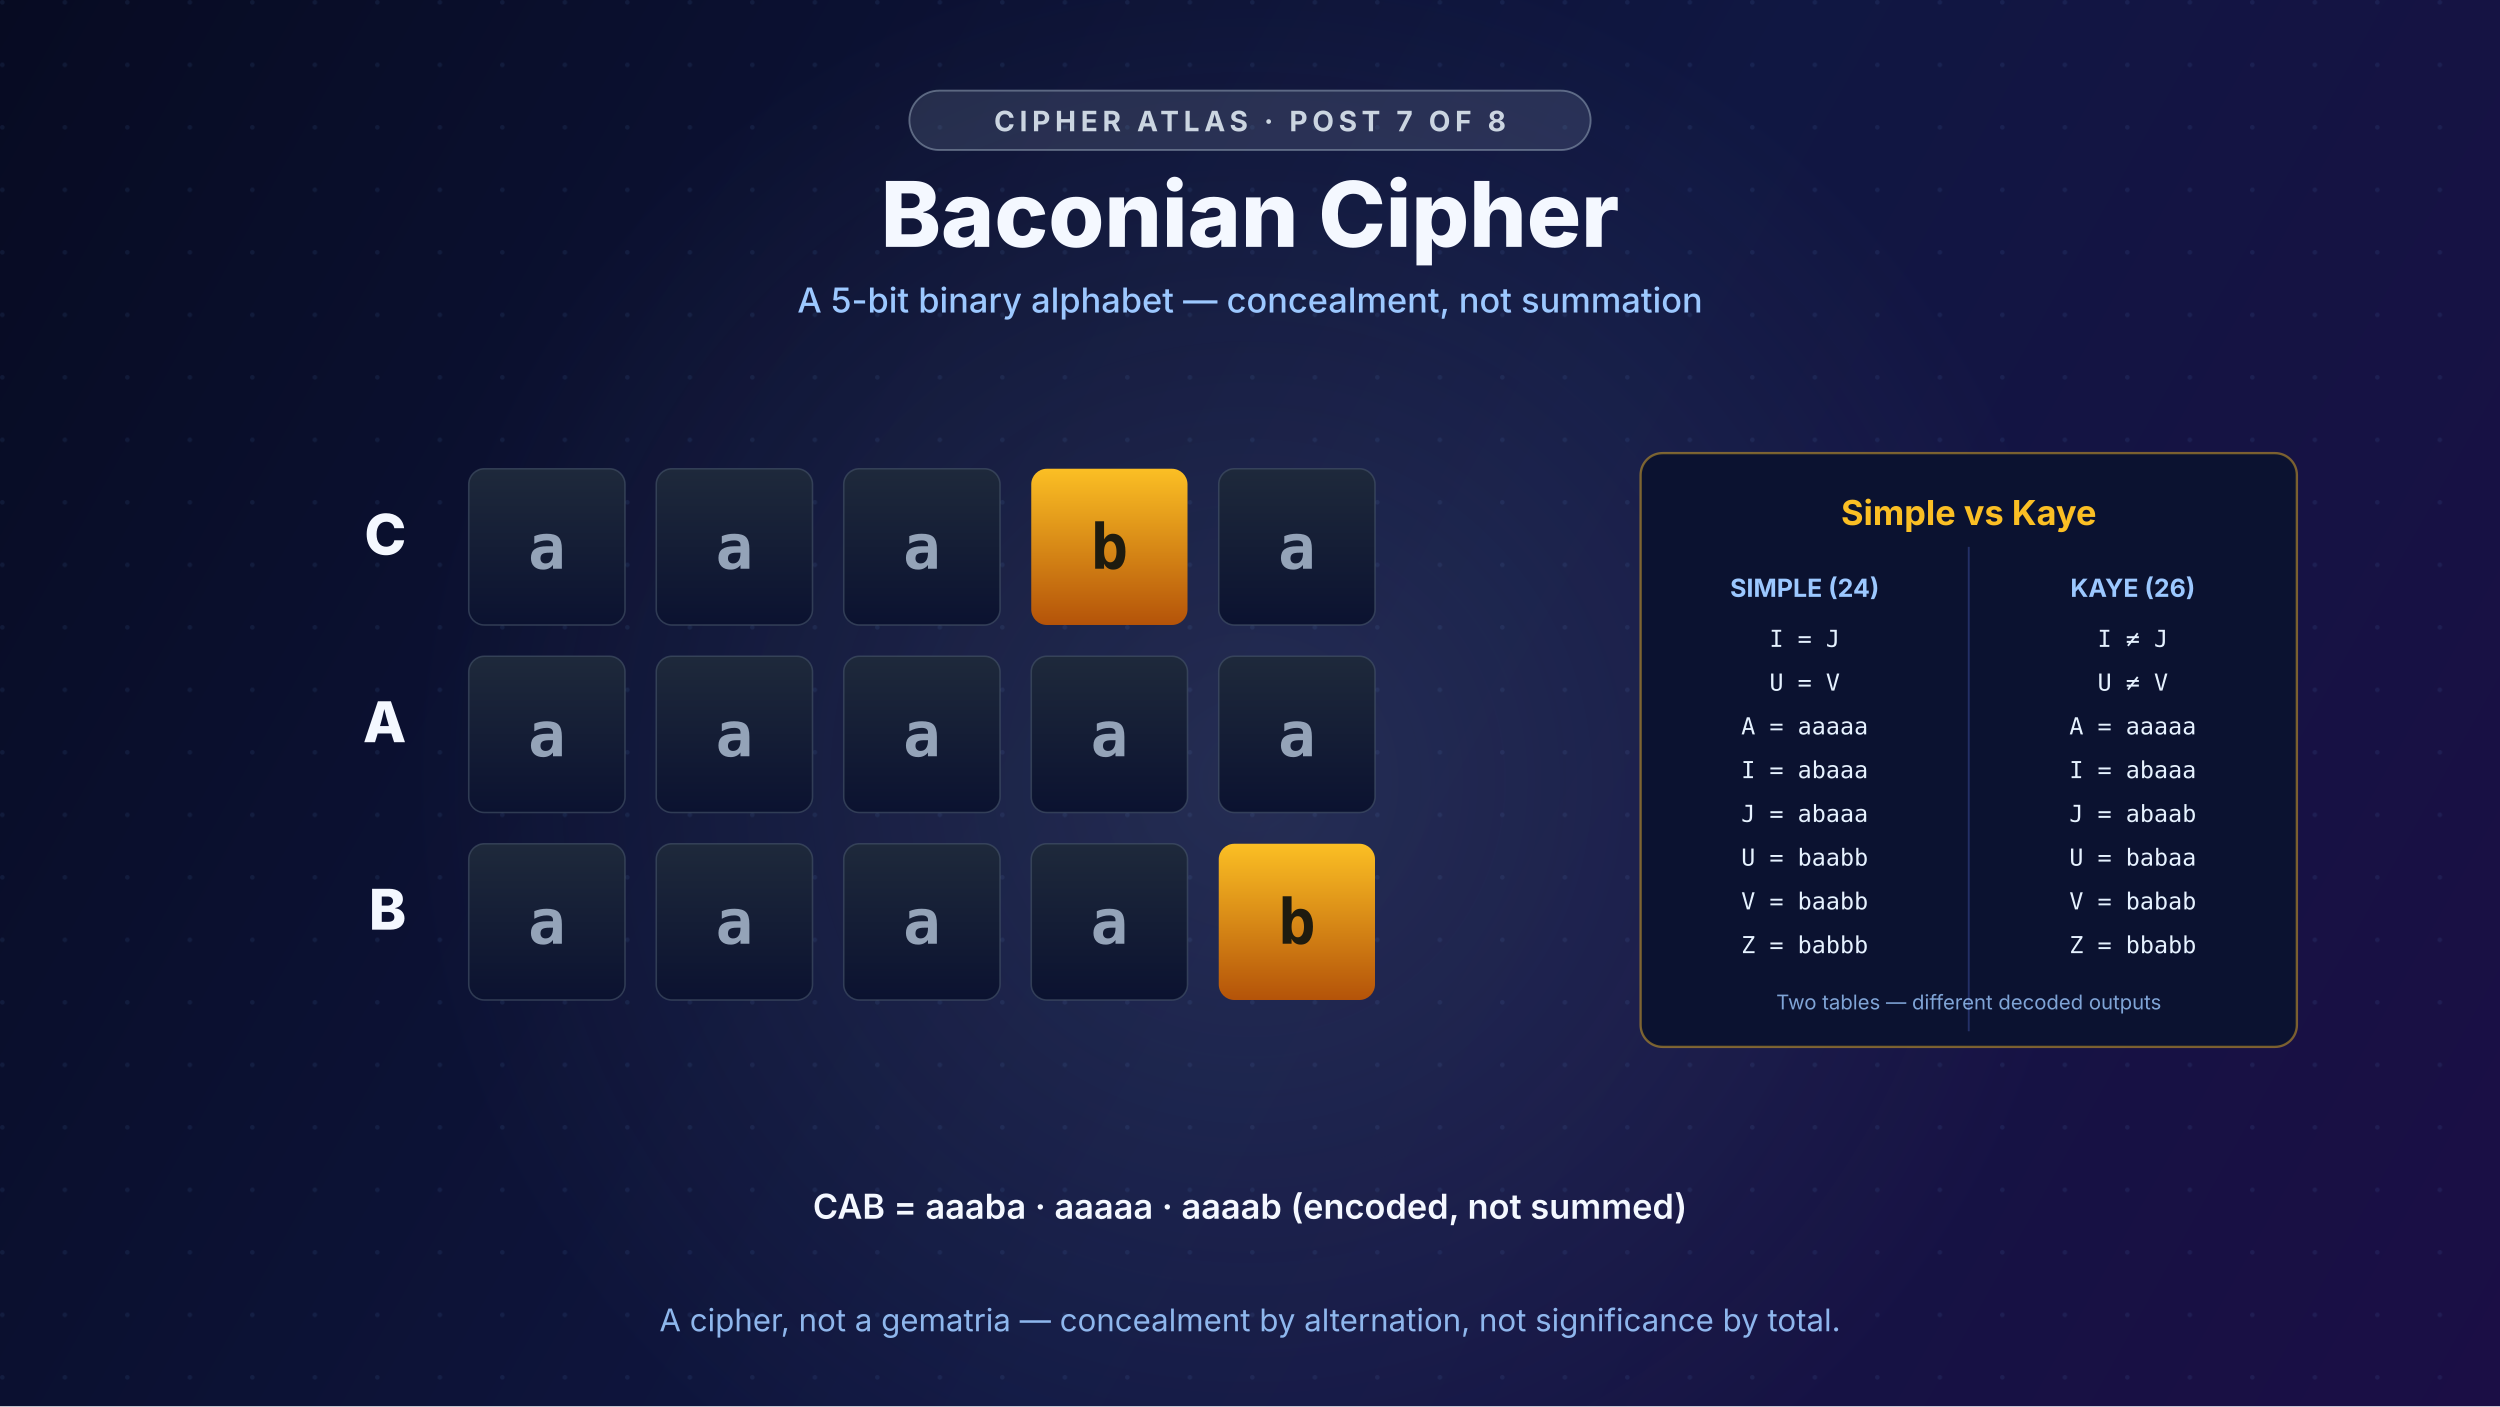
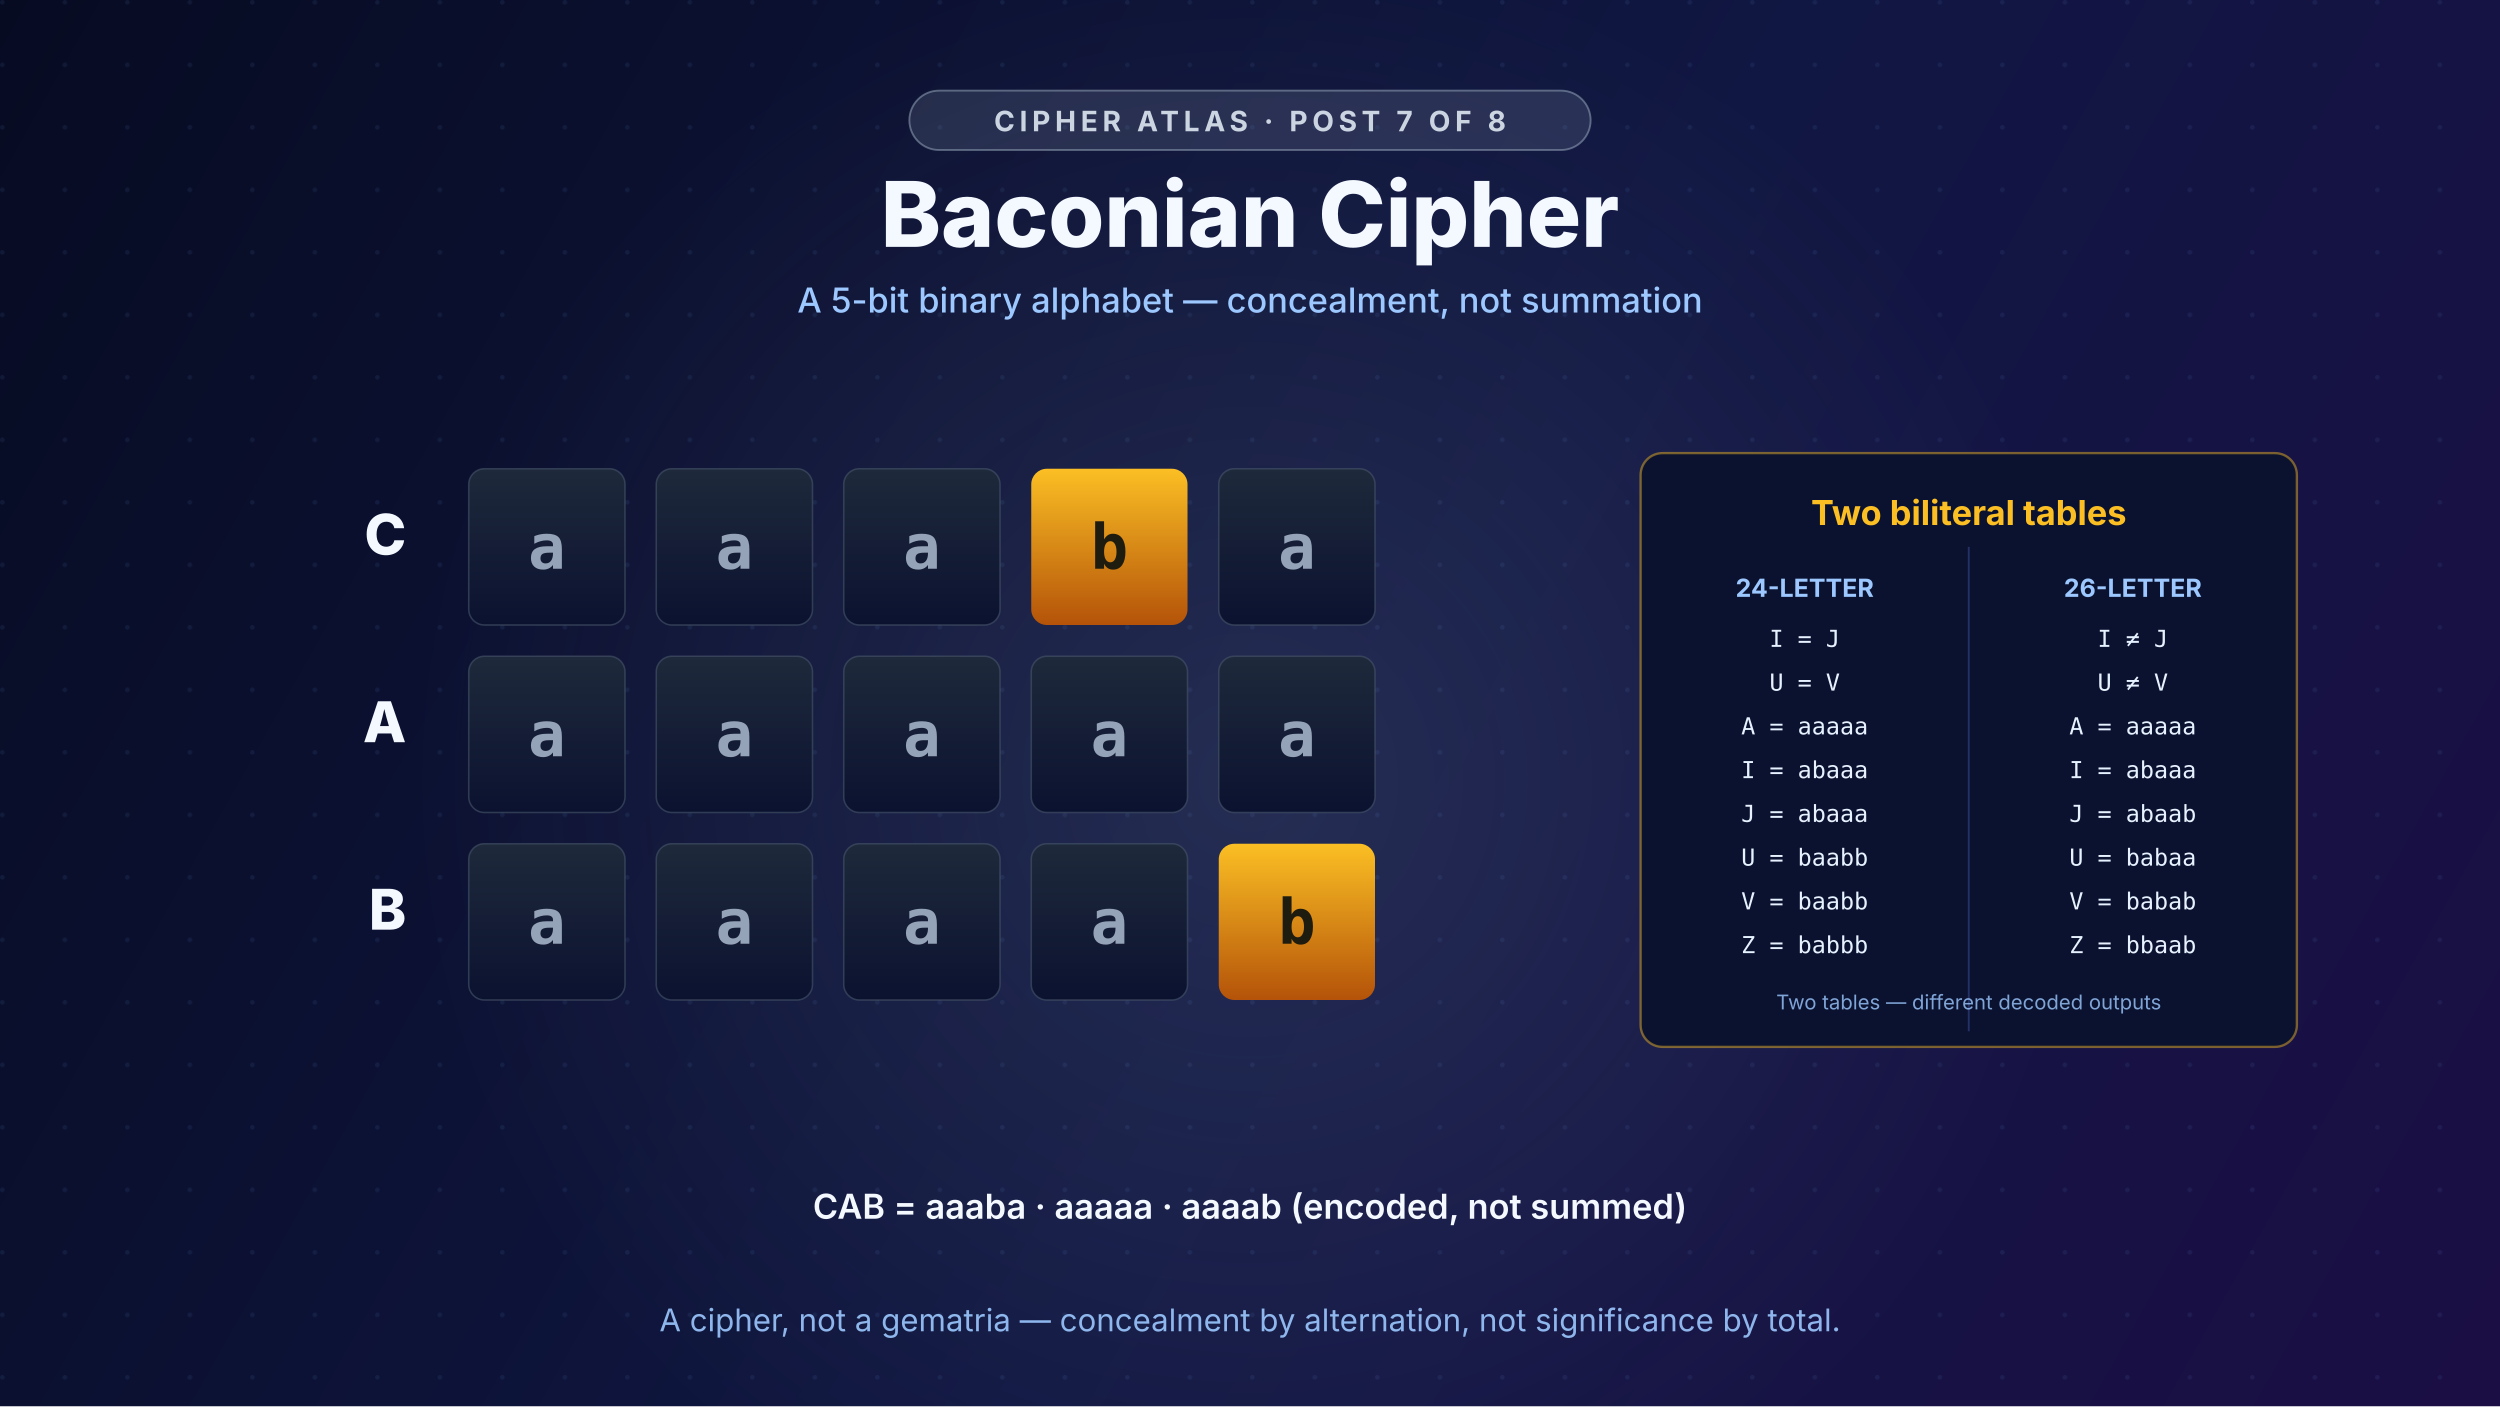
<svg xmlns="http://www.w3.org/2000/svg" width="1600" height="900" viewBox="0 0 1600 900" fill="none" role="img" aria-labelledby="caBaTitle caBaDesc">
  <defs>
    <linearGradient id="caBaBg" x1="0" y1="0" x2="1600" y2="900" gradientUnits="userSpaceOnUse">
      <stop stop-color="#070B22" />
      <stop offset="0.55" stop-color="#101742" />
      <stop offset="1" stop-color="#1B0E45" />
    </linearGradient>
    <radialGradient id="caBaGlow" cx="800" cy="500" r="540" gradientUnits="userSpaceOnUse">
      <stop stop-color="#94A3B8" stop-opacity="0.16" />
      <stop offset="1" stop-color="#94A3B8" stop-opacity="0" />
    </radialGradient>
    <linearGradient id="caBaA" x1="0" y1="0" x2="0" y2="1">
      <stop stop-color="#1E293B" />
      <stop offset="1" stop-color="#0B1230" />
    </linearGradient>
    <linearGradient id="caBaB" x1="0" y1="0" x2="0" y2="1">
      <stop stop-color="#FBBF24" />
      <stop offset="1" stop-color="#B45309" />
    </linearGradient>
    <pattern id="caBaDots" width="40" height="40" patternUnits="userSpaceOnUse">
      <circle cx="1.5" cy="1.5" r="1.5" fill="#7AB8FF" fill-opacity="0.08" />
    </pattern>
  </defs>
  <rect width="1600" height="900" fill="url(#caBaBg)" />
  <rect width="1600" height="900" fill="url(#caBaDots)" />
  <rect width="1600" height="900" fill="url(#caBaGlow)" />
  <g font-family="'Inter', 'Segoe UI', sans-serif" text-anchor="middle">
    <rect x="582" y="58" width="436" height="38" rx="19" fill="#94A3B8" fill-opacity="0.18" stroke="#94A3B8" stroke-opacity="0.55" stroke-width="1.2" />
    <text x="800" y="84" font-size="18" font-weight="700" fill="#CBD5E1" letter-spacing="3">CIPHER ATLAS · POST 7 OF 8</text>
    <text x="800" y="158" font-size="58" font-weight="800" fill="#F4F8FF">Baconian Cipher</text>
    <text x="800" y="200" font-size="22" font-weight="500" fill="#9CC8FF">A 5-bit binary alphabet — concealment, not summation</text>
  </g>
  <g font-family="'JetBrains Mono', 'Menlo', monospace" text-anchor="middle">
    <g transform="translate(300,300)">
      <text x="-40" y="55" font-family="'Inter', 'Segoe UI', sans-serif" font-size="36" font-weight="800" fill="#F4F8FF" text-anchor="end">C</text>
      <g>
        <rect width="100" height="100" rx="10" fill="url(#caBaA)" stroke="#475569" stroke-opacity="0.6" />
        <text x="50" y="64" font-size="40" font-weight="800" fill="#94A3B8">a</text>
      </g>
      <g transform="translate(120,0)">
        <rect width="100" height="100" rx="10" fill="url(#caBaA)" stroke="#475569" stroke-opacity="0.6" />
        <text x="50" y="64" font-size="40" font-weight="800" fill="#94A3B8">a</text>
      </g>
      <g transform="translate(240,0)">
        <rect width="100" height="100" rx="10" fill="url(#caBaA)" stroke="#475569" stroke-opacity="0.6" />
        <text x="50" y="64" font-size="40" font-weight="800" fill="#94A3B8">a</text>
      </g>
      <g transform="translate(360,0)">
        <rect width="100" height="100" rx="10" fill="url(#caBaB)" />
        <text x="50" y="64" font-size="40" font-weight="800" fill="#1E1B0F">b</text>
      </g>
      <g transform="translate(480,0)">
        <rect width="100" height="100" rx="10" fill="url(#caBaA)" stroke="#475569" stroke-opacity="0.6" />
        <text x="50" y="64" font-size="40" font-weight="800" fill="#94A3B8">a</text>
      </g>
    </g>
    <g transform="translate(300,420)">
      <text x="-40" y="55" font-family="'Inter', 'Segoe UI', sans-serif" font-size="36" font-weight="800" fill="#F4F8FF" text-anchor="end">A</text>
      <g>
        <rect width="100" height="100" rx="10" fill="url(#caBaA)" stroke="#475569" stroke-opacity="0.6" />
        <text x="50" y="64" font-size="40" font-weight="800" fill="#94A3B8">a</text>
      </g>
      <g transform="translate(120,0)">
        <rect width="100" height="100" rx="10" fill="url(#caBaA)" stroke="#475569" stroke-opacity="0.6" />
        <text x="50" y="64" font-size="40" font-weight="800" fill="#94A3B8">a</text>
      </g>
      <g transform="translate(240,0)">
        <rect width="100" height="100" rx="10" fill="url(#caBaA)" stroke="#475569" stroke-opacity="0.6" />
        <text x="50" y="64" font-size="40" font-weight="800" fill="#94A3B8">a</text>
      </g>
      <g transform="translate(360,0)">
        <rect width="100" height="100" rx="10" fill="url(#caBaA)" stroke="#475569" stroke-opacity="0.6" />
        <text x="50" y="64" font-size="40" font-weight="800" fill="#94A3B8">a</text>
      </g>
      <g transform="translate(480,0)">
        <rect width="100" height="100" rx="10" fill="url(#caBaA)" stroke="#475569" stroke-opacity="0.6" />
        <text x="50" y="64" font-size="40" font-weight="800" fill="#94A3B8">a</text>
      </g>
    </g>
    <g transform="translate(300,540)">
      <text x="-40" y="55" font-family="'Inter', 'Segoe UI', sans-serif" font-size="36" font-weight="800" fill="#F4F8FF" text-anchor="end">B</text>
      <g>
        <rect width="100" height="100" rx="10" fill="url(#caBaA)" stroke="#475569" stroke-opacity="0.6" />
        <text x="50" y="64" font-size="40" font-weight="800" fill="#94A3B8">a</text>
      </g>
      <g transform="translate(120,0)">
        <rect width="100" height="100" rx="10" fill="url(#caBaA)" stroke="#475569" stroke-opacity="0.6" />
        <text x="50" y="64" font-size="40" font-weight="800" fill="#94A3B8">a</text>
      </g>
      <g transform="translate(240,0)">
        <rect width="100" height="100" rx="10" fill="url(#caBaA)" stroke="#475569" stroke-opacity="0.6" />
        <text x="50" y="64" font-size="40" font-weight="800" fill="#94A3B8">a</text>
      </g>
      <g transform="translate(360,0)">
        <rect width="100" height="100" rx="10" fill="url(#caBaA)" stroke="#475569" stroke-opacity="0.6" />
        <text x="50" y="64" font-size="40" font-weight="800" fill="#94A3B8">a</text>
      </g>
      <g transform="translate(480,0)">
        <rect width="100" height="100" rx="10" fill="url(#caBaB)" />
        <text x="50" y="64" font-size="40" font-weight="800" fill="#1E1B0F">b</text>
      </g>
    </g>
  </g>
  <g font-family="'Inter', 'Segoe UI', sans-serif" transform="translate(1050,290)">
    <rect x="0" y="0" width="420" height="380" rx="14" fill="#0B1230" stroke="#FBBF24" stroke-opacity="0.45" stroke-width="1.5" />
-     <text x="210" y="46" font-size="22" font-weight="700" fill="#FBBF24" text-anchor="middle">Simple vs Kaye</text>
+     <text x="210" y="46" font-size="22" font-weight="700" fill="#FBBF24" text-anchor="middle">Two biliteral tables</text>
    <line x1="210" y1="60" x2="210" y2="370" stroke="#243067" stroke-width="1.2" />
-     <text x="105" y="92" font-size="16" font-weight="700" fill="#9CC8FF" text-anchor="middle">SIMPLE (24)</text>
-     <text x="315" y="92" font-size="16" font-weight="700" fill="#9CC8FF" text-anchor="middle">KAYE (26)</text>
+     <text x="105" y="92" font-size="16" font-weight="700" fill="#9CC8FF" text-anchor="middle">24-LETTER</text>
+     <text x="315" y="92" font-size="16" font-weight="700" fill="#9CC8FF" text-anchor="middle">26-LETTER</text>
    <g font-family="'JetBrains Mono', 'Menlo', monospace" font-size="15" fill="#E6F2FF" text-anchor="middle">
      <text x="105" y="124">I = J</text>
      <text x="315" y="124">I ≠ J</text>
      <text x="105" y="152">U = V</text>
      <text x="315" y="152">U ≠ V</text>
      <text x="105" y="180">A = aaaaa</text>
      <text x="315" y="180">A = aaaaa</text>
      <text x="105" y="208">I = abaaa</text>
      <text x="315" y="208">I = abaaa</text>
      <text x="105" y="236">J = abaaa</text>
      <text x="315" y="236">J = abaab</text>
      <text x="105" y="264">U = baabb</text>
      <text x="315" y="264">U = babaa</text>
      <text x="105" y="292">V = baabb</text>
      <text x="315" y="292">V = babab</text>
      <text x="105" y="320">Z = babbb</text>
-       <text x="315" y="320">Z = bbabb</text>
+       <text x="315" y="320">Z = bbaab</text>
    </g>
    <text x="210" y="356" font-size="13" fill="#9CC8FF" fill-opacity="0.8" text-anchor="middle">Two tables — different decoded outputs</text>
  </g>
  <g font-family="'Inter', 'Segoe UI', sans-serif" text-anchor="middle">
    <text x="800" y="780" font-size="22" fill="#F4F8FF" font-weight="600">CAB = aaaba · aaaaa · aaaab (encoded, not summed)</text>
    <text x="800" y="852" font-size="20" fill="#9CC8FF" fill-opacity="0.9">A cipher, not a gematria — concealment by alternation, not significance by total.</text>
  </g>
</svg>
